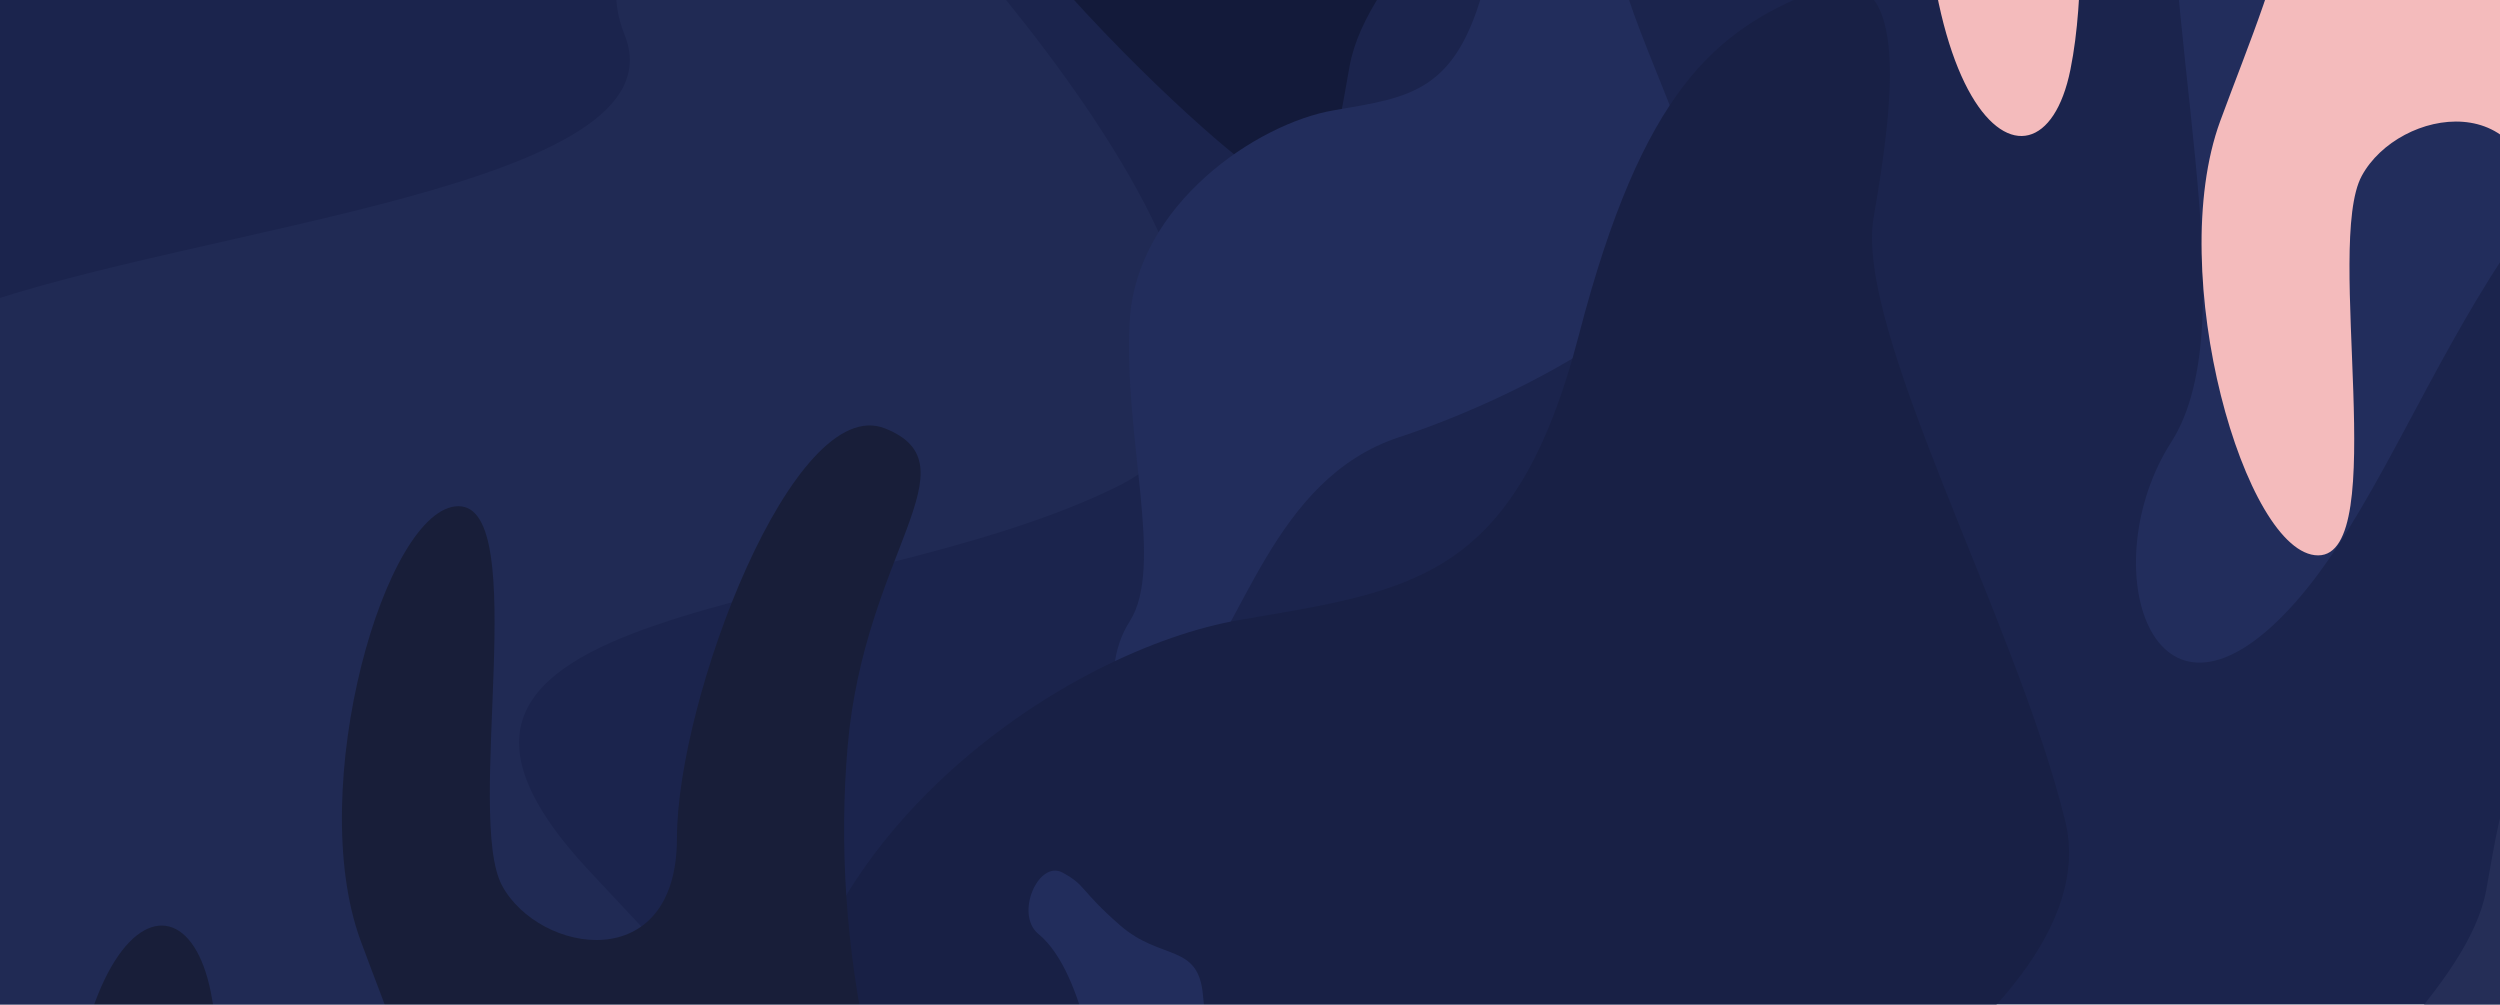
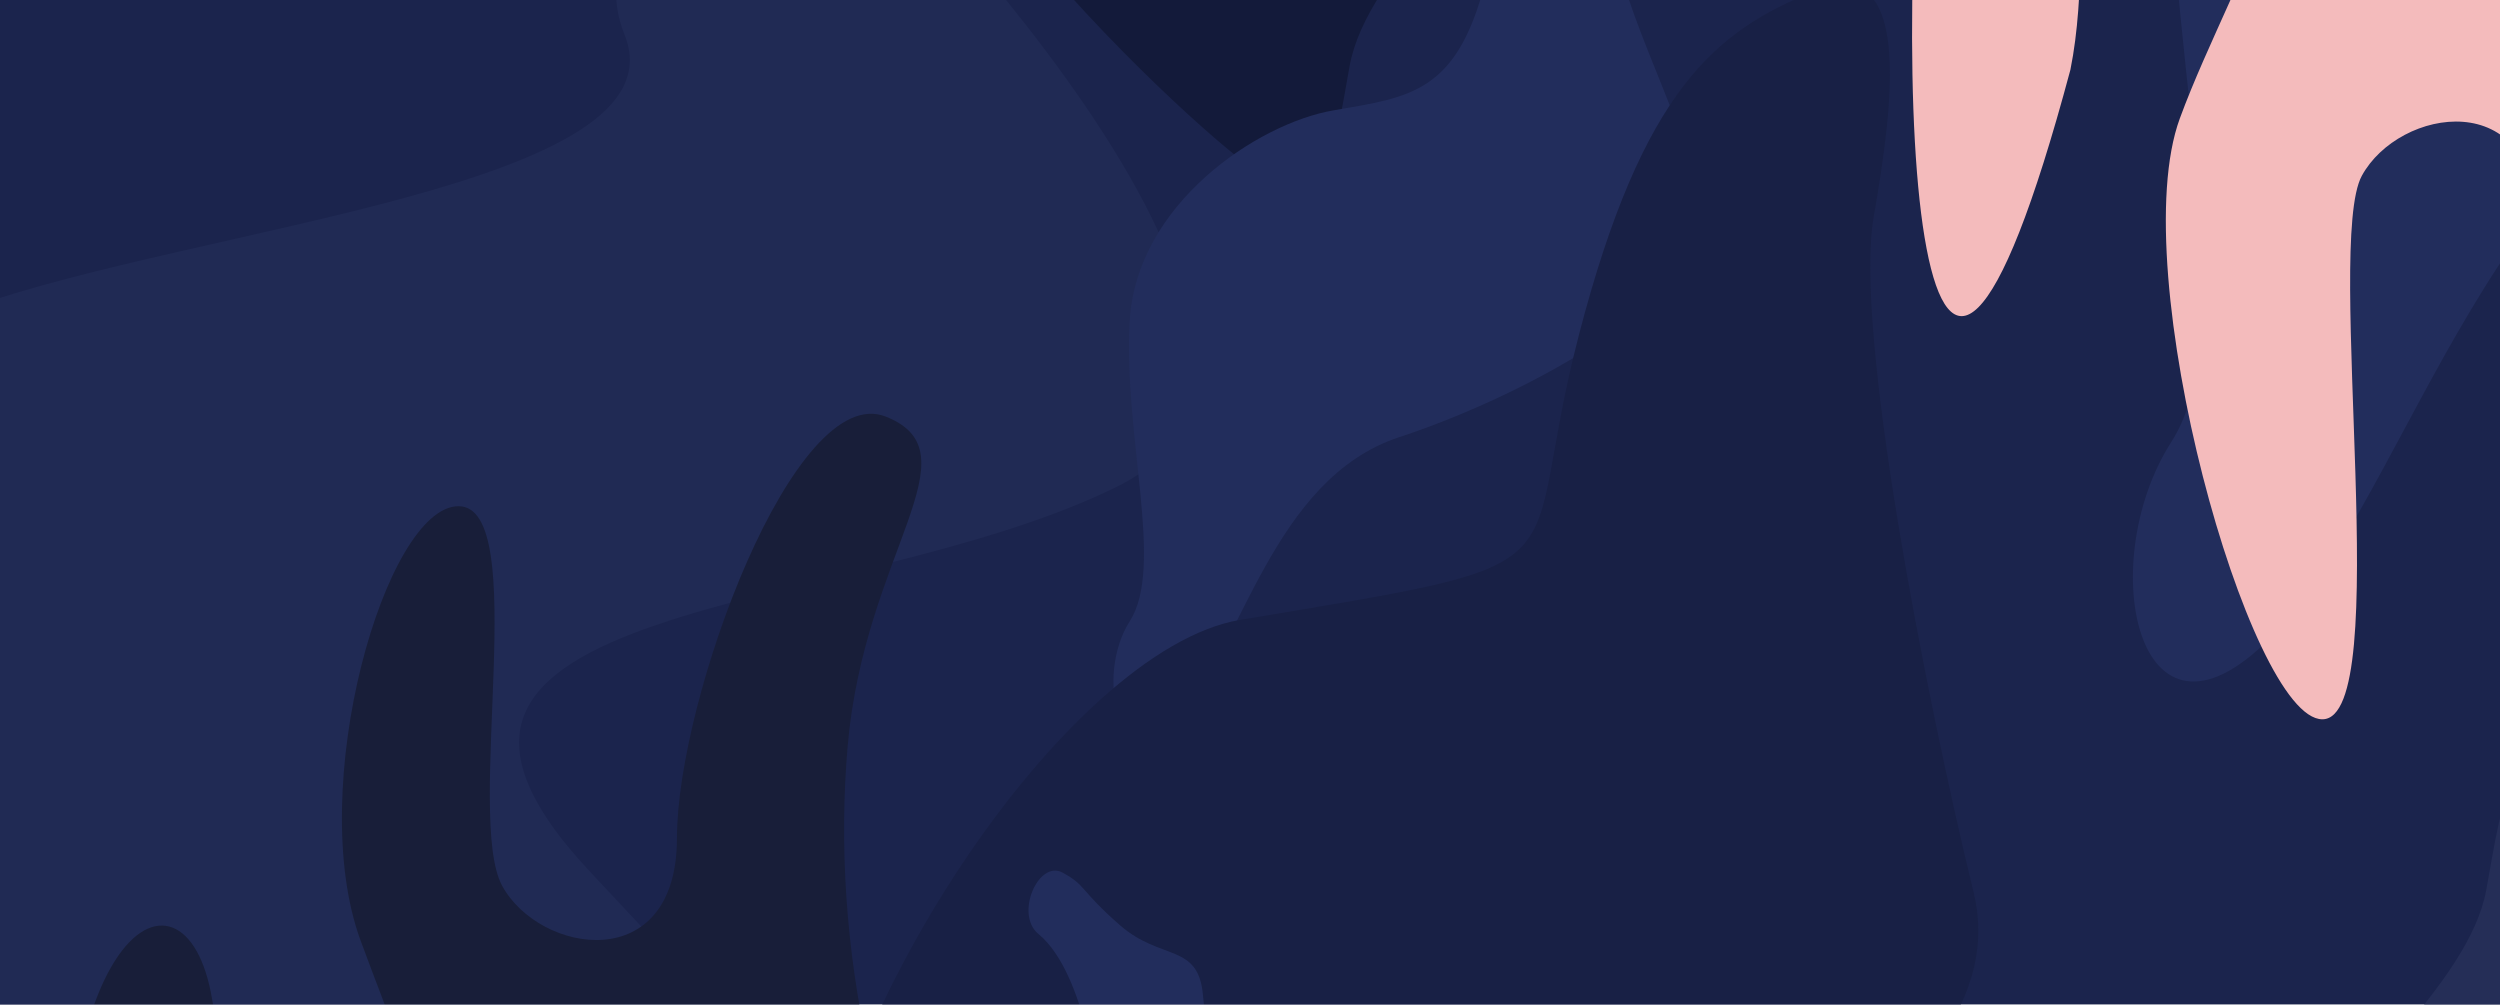
- <svg xmlns="http://www.w3.org/2000/svg" xmlns:xlink="http://www.w3.org/1999/xlink" width="1140px" height="458px" viewBox="0 0 1140 458" version="1.1">
+ <svg xmlns="http://www.w3.org/2000/svg" xmlns:xlink="http://www.w3.org/1999/xlink" width="1140px" height="458px" viewBox="0 0 1140 458">
  <defs>
-     <rect id="path-1" x="0" y="0" width="1140" height="458" />
+     <rect id="path-1" width="1140" height="458" />
+     <mask id="mask-2" fill="white">
+       <use xlink:href="#path-1" />
+     </mask>
  </defs>
-   <g id="Page-1" stroke="none" stroke-width="1" fill="none" fill-rule="evenodd">
-     <g id="Artboard">
-       <g id="BG">
-         <mask id="mask-2" fill="white">
-           <use xlink:href="#path-1" />
-         </mask>
-         <use id="Mask" fill="#1B244D" xlink:href="#path-1" />
-         <g mask="url(#mask-2)">
-           <g transform="translate(-293, -610)">
-             <path d="M992.433,370.068 C1028.433,413.401 1034.767,454.401 1011.433,493.068 C976.433,551.068 916.433,596.068 908.433,640.068 C900.433,684.068 898.433,713.068 860.433,684.068 C822.433,655.068 656.433,500.068 666.433,378.068 C673.1,296.734 781.767,294.068 992.433,370.068 Z" id="Path-29" fill="#131A3A" />
-             <path d="M680.622,531 C680.622,531 925.763,770.21 803.192,831.495 C680.622,892.781 443.389,880.919 562.005,1007.443 C680.622,1133.968 749.815,1207.115 607.475,1300.031 C465.135,1392.947 318.841,1264.446 429.55,1434.463 C540.259,1604.48 459.204,1653.904 397.919,1661.812 C336.634,1669.72 97.423,1699.374 188.363,1780.428 C279.302,1861.483 310.933,1932.653 267.441,1989.985 C223.948,2047.316 210.109,2078.947 247.671,2156.048 C285.233,2233.149 154.755,2316.18 121.147,2201.518 C87.539,2086.855 53.931,1995.915 87.539,1932.653 C121.147,1869.391 123.124,1823.921 53.931,1796.244 C-15.262,1768.567 -27.124,1590.642 75.677,1557.034 C178.478,1523.426 99.4,1442.796 87.539,1418.648 C75.677,1394.5 69.746,1240.723 188.363,1195.253 C306.979,1149.783 297.095,1064.775 247.671,1007.443 C198.247,950.112 174.524,788.003 279.302,750.441 C384.08,712.879 605.498,695.086 577.821,625.893 C550.143,556.7 680.622,531 680.622,531 Z" id="Path-28" fill="#202A54" />
-             <path d="M1636.433,1015.068 C1672.433,1058.401 1678.767,1099.401 1655.433,1138.068 C1620.433,1196.068 1560.433,1241.068 1552.433,1285.068 C1544.433,1329.068 1542.433,1358.068 1504.433,1329.068 C1466.433,1300.068 1300.433,1145.068 1310.433,1023.068 C1317.1,941.734 1425.767,939.068 1636.433,1015.068 Z" id="Path-29-Copy" fill="#252E57" transform="translate(1489.599, 1150.365) scale(-1, -1) translate(-1489.599, -1150.365) " />
-             <path d="M1018.166,532.3 C998.042,540.349 983.166,552.3 970.166,602.3 C957.166,652.3 936.166,654.3 901.166,660.3 C866.166,666.3 811.166,703.3 808.166,756.3 C805.166,809.3 824.166,868.3 808.166,893.3 C792.166,918.3 804.166,957.3 832.166,927.3 C860.166,897.3 873.166,828.3 931.166,809.3 C989.166,790.3 1079.166,742.3 1069.166,701.3 C1059.166,660.3 1026.166,601.3 1030.166,578.3 C1034.166,555.3 1038.29,524.25 1018.166,532.3 Z" id="Path-26" fill="#222D5C" />
-             <path d="M1753.513,2.912 C1708.43,20.945 1675.104,47.718 1645.98,159.731 C1616.856,271.745 1569.81,276.226 1491.401,289.668 C1412.991,303.109 1289.776,386 1283.055,504.734 C1276.334,623.469 1318.899,755.646 1283.055,811.653 C1247.21,867.66 1274.094,955.03 1336.821,887.822 C1399.549,820.614 1428.673,666.034 1558.609,623.469 C1688.545,580.904 1890.17,473.37 1867.767,381.519 C1845.365,289.668 1771.436,157.491 1780.397,105.965 C1789.358,54.438 1798.597,-15.121 1753.513,2.912 Z" id="Path-26-Copy" fill="#222D5C" />
-             <path d="M1120.513,605.912 C1075.43,623.945 1042.104,650.718 1012.98,762.731 C983.856,874.745 936.81,879.226 858.401,892.668 C779.991,906.109 656.776,989 650.055,1107.734 C643.334,1226.469 685.899,1358.646 650.055,1414.653 C614.21,1470.66 641.094,1558.03 703.821,1490.822 C766.549,1423.614 795.673,1269.034 925.609,1226.469 C1055.545,1183.904 1257.17,1076.37 1234.767,984.519 C1212.365,892.668 1138.436,760.491 1147.397,708.965 C1156.358,657.438 1165.597,587.879 1120.513,605.912 Z" id="Path-26-Copy-2" fill="#182045" />
-             <path d="M1383.253,186.449 C1262.94,250.42 1197.235,256.508 1174.457,460.01 C1151.679,663.513 1222.907,711.887 1237.096,641.828 C1251.285,571.77 1221.911,481.695 1295.938,498.376 C1369.966,515.056 1331.007,595.551 1305.429,665.181 C1279.851,734.811 1316.912,863.251 1350.083,863.251 C1383.253,863.251 1352.998,721.445 1369.966,690.202 C1386.935,658.959 1449.688,648.501 1449.688,711.887 C1449.688,775.273 1502.836,915.389 1544.596,898.709 C1586.355,882.028 1535.105,841.995 1527.512,753.588 C1519.92,665.181 1538.901,563.43 1593.947,470.019 C1648.994,376.608 1667.975,243.163 1626.216,219.81 C1584.457,196.458 1503.567,122.479 1383.253,186.449 Z" id="Path-27" fill="#F4BBBC" />
-             <path d="M535.253,829.449 C414.94,893.42 349.235,899.508 326.457,1103.01 C303.679,1306.513 374.907,1354.887 389.096,1284.828 C403.285,1214.77 373.911,1124.695 447.938,1141.376 C521.966,1158.056 483.007,1238.551 457.429,1308.181 C431.851,1377.811 468.912,1506.251 502.083,1506.251 C535.253,1506.251 504.998,1364.445 521.966,1333.202 C538.935,1301.959 601.688,1291.501 601.688,1354.887 C601.688,1418.273 654.836,1558.389 696.596,1541.709 C738.355,1525.028 687.105,1484.995 679.512,1396.588 C671.92,1308.181 690.901,1206.43 745.947,1113.019 C800.994,1019.608 819.975,886.163 778.216,862.81 C736.457,839.458 655.567,765.479 535.253,829.449 Z" id="Path-27-Copy" fill="#181E39" transform="translate(561.4364, 1173.539) scale(1, -1) translate(-561.4364, -1173.539) " />
-             <path d="M803.731,1031.919 C822.435,1048.286 839.556,1039.919 841.556,1063.919 C843.556,1087.919 854.556,1109.919 827.556,1110.919 C800.556,1111.919 792.556,1095.919 788.556,1079.919 C784.556,1063.919 777.556,1044.919 766.556,1035.919 C755.556,1026.919 766.556,1001.919 777.556,1007.919 C788.556,1013.919 785.026,1015.552 803.731,1031.919 Z" id="Path-31" fill="#222D5C" />
+   <g id="Main" stroke="none" stroke-width="1" fill="none" fill-rule="evenodd">
+     <g id="Destkop" transform="translate(-150,-2476)">
+       <g id="Content" transform="translate(150,876)">
+         <g id="Newsletter" transform="translate(0,1600)">
+           <g id="BG">
+             <use id="Mask" fill="#1B244D" xlink:href="#path-1" />
+             <g mask="url(#mask-2)">
+               <g transform="translate(-293,-610)">
+                 <path id="Path-29" d="M992.433,370.068C1028.43,413.401,1034.77,454.401,1011.43,493.068C976.433,551.068,916.433,596.068,908.433,640.068C900.433,684.068,898.433,713.068,860.433,684.068C822.433,655.068,656.433,500.068,666.433,378.068C673.1,296.734,781.767,294.068,992.433,370.068Z" fill="#131A3A" />
+                 <path id="Path-28" d="M680.622,531C680.622,531,925.763,770.21,803.192,831.495C680.622,892.781,443.389,880.919,562.005,1007.44C680.622,1133.97,749.815,1207.11,607.475,1300.03C465.135,1392.95,318.841,1264.45,429.55,1434.46C540.259,1604.48,459.204,1653.9,397.919,1661.81C336.634,1669.72,97.423,1699.37,188.363,1780.43C279.302,1861.48,310.933,1932.65,267.441,1989.98C223.948,2047.32,210.109,2078.95,247.671,2156.05C285.233,2233.15,154.755,2316.18,121.147,2201.52C87.539,2086.85,53.931,1995.92,87.539,1932.65C121.147,1869.39,123.124,1823.92,53.931,1796.24C-15.262,1768.57,-27.124,1590.64,75.677,1557.03C178.478,1523.43,99.4,1442.8,87.539,1418.65C75.677,1394.5,69.746,1240.72,188.363,1195.25C306.979,1149.78,297.095,1064.77,247.671,1007.44C198.247,950.112,174.524,788.003,279.302,750.441C384.08,712.879,605.498,695.086,577.821,625.893C550.143,556.7,680.622,531,680.622,531Z" fill="#202A54" />
+                 <path id="Path-29-Copy" d="M1636.43,1015.07C1672.43,1058.4,1678.77,1099.4,1655.43,1138.07C1620.43,1196.07,1560.43,1241.07,1552.43,1285.07C1544.43,1329.07,1542.43,1358.07,1504.43,1329.07C1466.43,1300.07,1300.43,1145.07,1310.43,1023.07C1317.1,941.734,1425.77,939.068,1636.43,1015.07Z" fill="#252E57" transform="translate(1489.6,1150.37) scale(-1,-1) translate(-1489.6,-1150.37)" />
+                 <path id="Path-26" d="M1018.17,532.3C998.042,540.349,983.166,552.3,970.166,602.3C957.166,652.3,936.166,654.3,901.166,660.3C866.166,666.3,811.166,703.3,808.166,756.3C805.166,809.3,824.166,868.3,808.166,893.3C792.166,918.3,803,966,831,936C859,906,873.166,828.3,931.166,809.3C989.166,790.3,1079.17,742.3,1069.17,701.3C1059.17,660.3,1026.17,601.3,1030.17,578.3C1034.17,555.3,1038.29,524.25,1018.17,532.3Z" fill="#222D5C" />
+                 <path id="Path-26-Copy" d="M1753.51,2.912C1708.43,20.945,1675.1,47.718,1645.98,159.731C1616.86,271.745,1569.81,276.226,1491.4,289.668C1412.99,303.109,1289.78,386,1283.05,504.734C1276.33,623.469,1318.9,755.646,1283.05,811.653C1247.21,867.66,1268.27,965.208,1331,898C1393.73,830.792,1428.67,666.034,1558.61,623.469C1688.55,580.904,1890.17,473.37,1867.77,381.519C1845.36,289.668,1771.44,157.491,1780.4,105.965C1789.36,54.438,1798.6,-15.121,1753.51,2.912Z" fill="#222D5C" />
+                 <path id="Path-26-Copy-2" d="M1120.51,605.912C1075.43,623.945,1042.1,650.718,1012.98,762.731C983.856,874.745,1024,865,858.401,892.668C779.991,906.109,665.721,1075.27,659,1194C652.279,1312.73,685.899,1358.65,650.055,1414.65C614.21,1470.66,641.094,1558.03,703.821,1490.82C766.549,1423.61,795.673,1269.03,925.609,1226.47C1055.55,1183.9,1215.4,1108.85,1193,1017C1170.59,925.149,1138.44,760.491,1147.4,708.965C1156.36,657.438,1165.6,587.879,1120.51,605.912Z" fill="#182045" />
+                 <path id="Path-27" d="M1383.25,186.449C1262.94,250.42,1197.23,256.508,1174.46,460.01C1151.68,663.513,1168.5,898,1237.1,641.828C1251.29,571.77,1221.91,481.695,1295.94,498.376C1369.97,515.056,1312.58,594.37,1287,664C1261.42,733.63,1318.83,938,1352,938C1385.17,938,1353,721.445,1369.97,690.202C1386.93,658.959,1449.69,648.501,1449.69,711.887C1449.69,775.273,1502.84,915.389,1544.6,898.709C1586.35,882.028,1535.1,841.995,1527.51,753.588C1519.92,665.181,1538.9,563.43,1593.95,470.019C1648.99,376.608,1667.98,243.163,1626.22,219.81C1584.46,196.458,1503.57,122.479,1383.25,186.449Z" fill="#F4BBBC" />
+                 <path id="Path-27-Copy" d="M535.253,829.449C414.94,893.42,349.235,899.508,326.457,1103.01C303.679,1306.51,374.907,1354.89,389.096,1284.83C403.285,1214.77,373.911,1124.7,447.938,1141.38C521.966,1158.06,483.007,1238.55,457.429,1308.18C431.851,1377.81,468.912,1506.25,502.083,1506.25C535.253,1506.25,504.998,1364.45,521.966,1333.2C538.935,1301.96,601.688,1291.5,601.688,1354.89C601.688,1418.27,655.241,1563.76,697,1547.08C738.759,1530.4,687.105,1484.99,679.512,1396.59C671.92,1308.18,690.901,1206.43,745.947,1113.02C800.994,1019.61,819.975,886.163,778.216,862.81C736.457,839.458,655.567,765.479,535.253,829.449Z" fill="#181E39" transform="translate(561.436,1173.54) scale(1,-1) translate(-561.436,-1173.54)" />
+                 <path id="Path-31" d="M803.731,1031.92C822.435,1048.29,839.556,1039.92,841.556,1063.92C843.556,1087.92,854.556,1109.92,827.556,1110.92C800.556,1111.92,792.556,1095.92,788.556,1079.92C784.556,1063.92,777.556,1044.92,766.556,1035.92C755.556,1026.92,766.556,1001.92,777.556,1007.92C788.556,1013.92,785.026,1015.55,803.731,1031.92Z" fill="#222D5C" />
+               </g>
+             </g>
          </g>
        </g>
      </g>
    </g>
  </g>
</svg>
